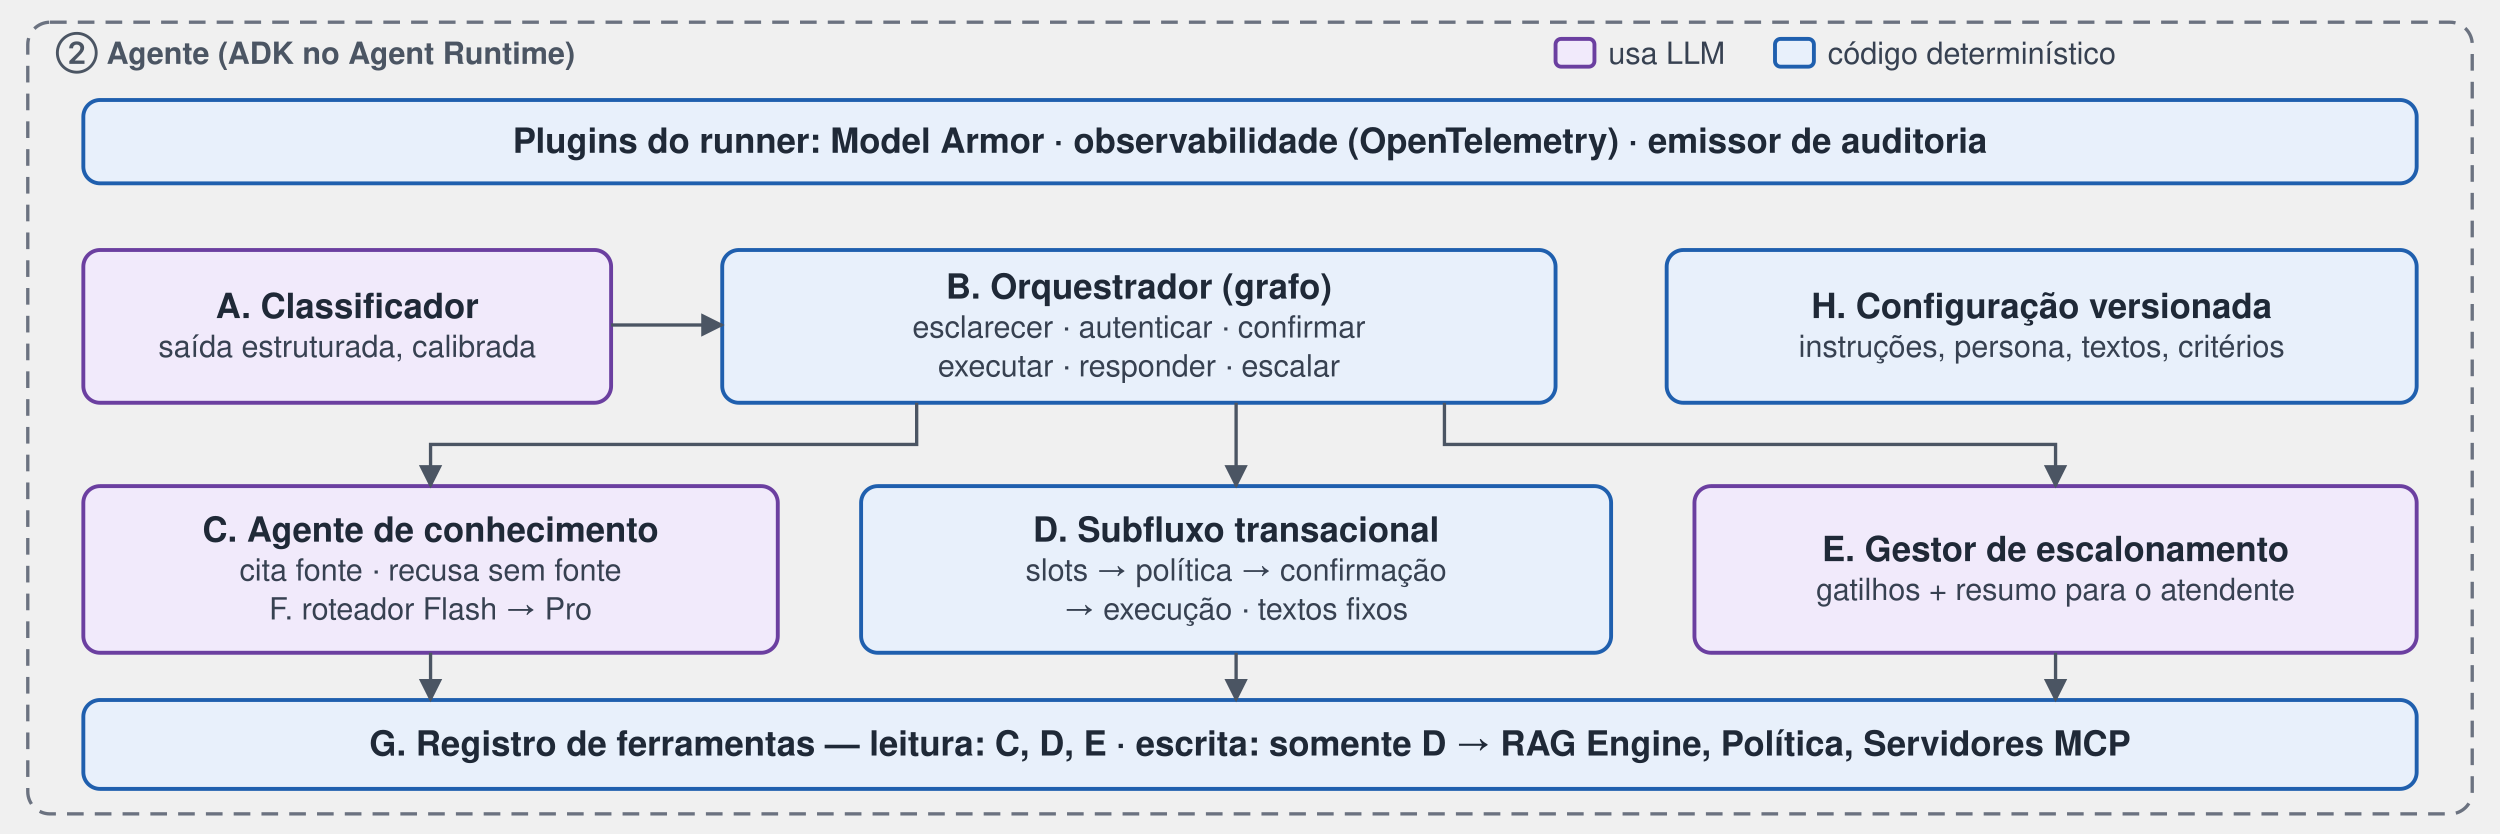
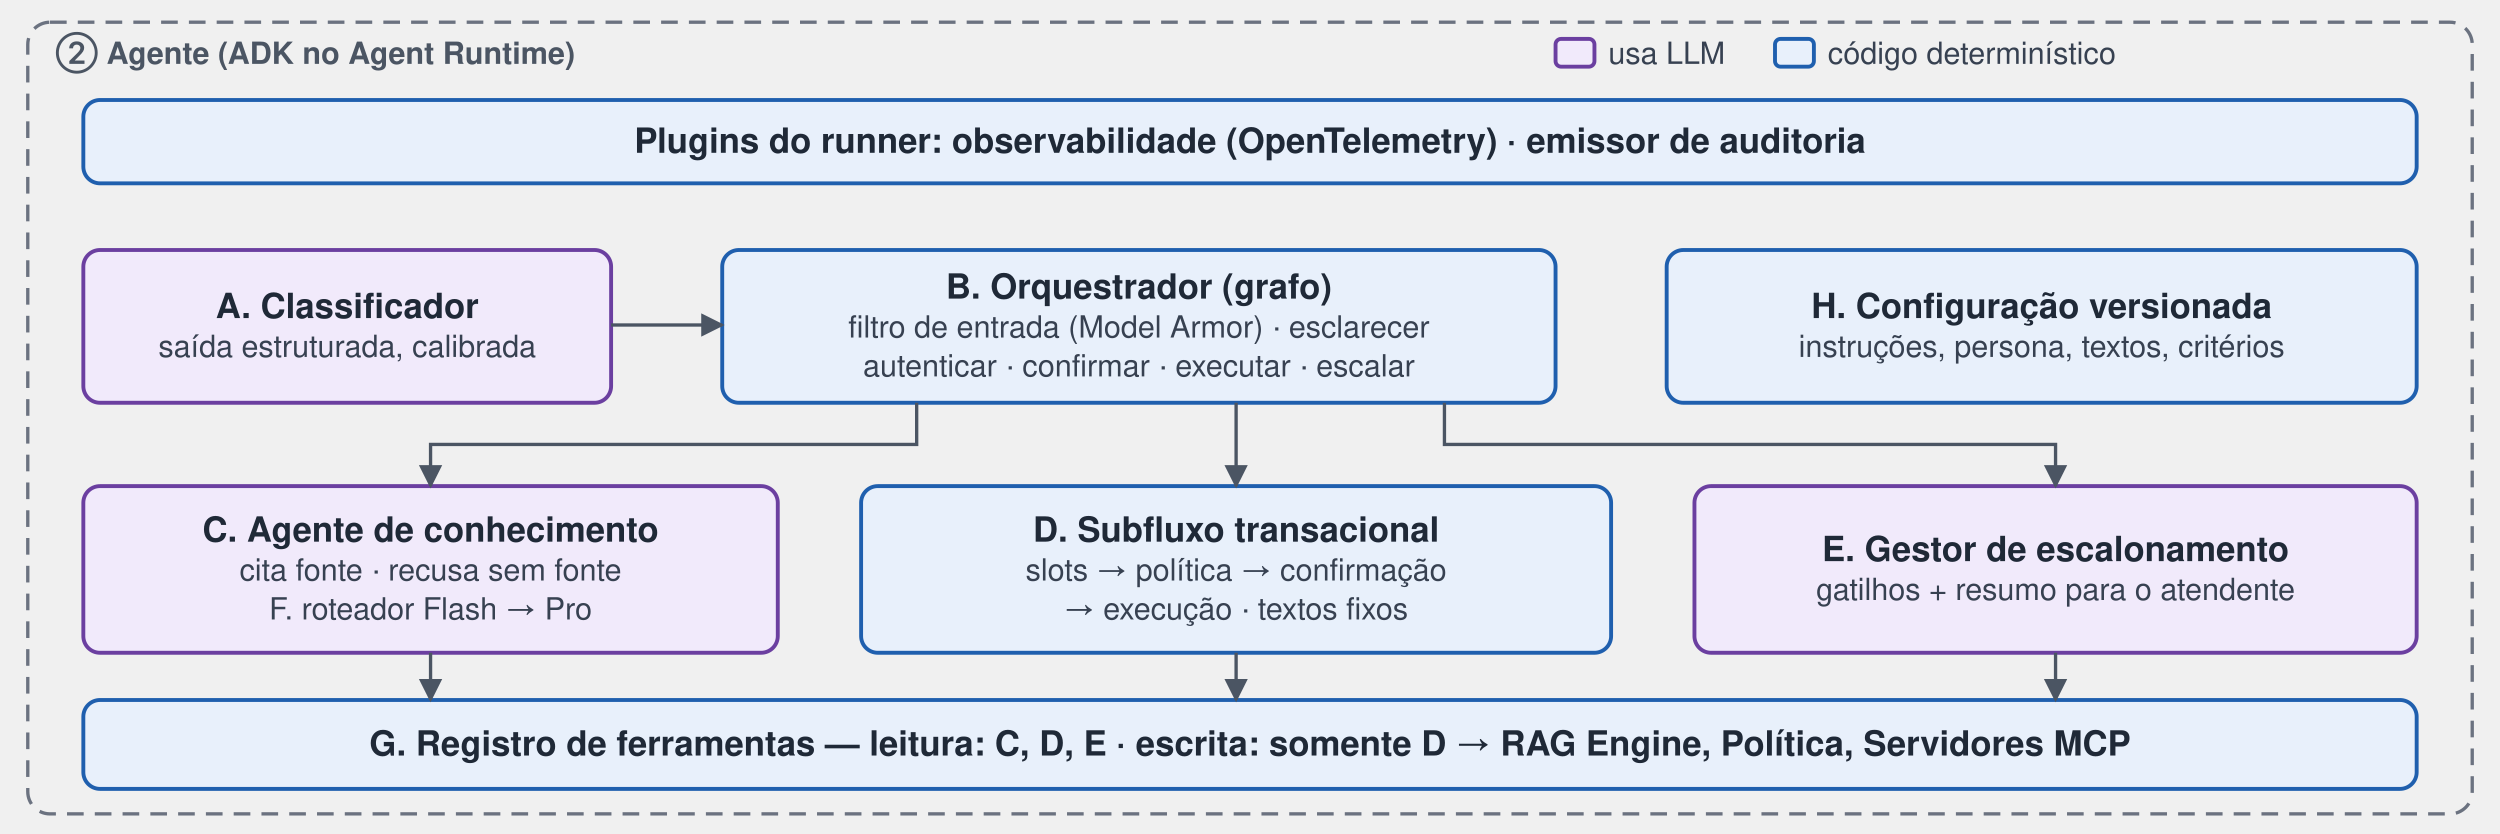
<svg xmlns="http://www.w3.org/2000/svg" viewBox="0 0 900 300" width="100%">
  <style>
  text { font-family: -apple-system, "Helvetica Neue", Helvetica, Arial, sans-serif; fill: #1f2937; }
  .t { font-size: 12.5px; font-weight: 600; }
  .s { font-size: 11px; fill: #374151; }
  .l { font-size: 10.5px; fill: #374151; paint-order: stroke; stroke: #fff; stroke-width: 4px; }
  .b { font-size: 11px; font-weight: 600; fill: #4b5563; }
  .new { fill: #e8f0fb; stroke: #1f5fae; stroke-width: 1.4; }
  .llm { fill: #f1eafb; stroke: #6b3fa0; stroke-width: 1.4; }
  .exist { fill: #eef0f3; stroke: #8a8f98; stroke-width: 1.2; stroke-dasharray: 4 3; }
  .ext { fill: #ffffff; stroke: #4b5563; stroke-width: 1.2; }
  .person { fill: #fff7e6; stroke: #b7791f; stroke-width: 1.2; }
  .bound { fill: none; stroke: #6b7280; stroke-width: 1.2; stroke-dasharray: 6 4; }
  .a { fill: none; stroke: #4b5563; stroke-width: 1.2; }
  .ad { fill: none; stroke: #4b5563; stroke-width: 1.2; stroke-dasharray: 4 3; }
  .life { stroke: #9ca3af; stroke-width: 1; stroke-dasharray: 3 3; }
</style>
  <defs>
    <marker id="m" viewBox="0 0 10 10" refX="9" refY="5" markerWidth="7" markerHeight="7" orient="auto-start-reverse">
      <path d="M0,0 L10,5 L0,10 z" fill="#4b5563" />
    </marker>
  </defs>
  <rect x="10" y="8" width="880" height="285" rx="8" class="bound" />
  <text x="20" y="23" class="b">② Agente (ADK no Agent Runtime)</text>
  <rect x="560" y="14" width="14" height="10" rx="2" class="llm" />
  <text x="579" y="23" text-anchor="start" class="s">usa LLM</text>
  <rect x="639" y="14" width="14" height="10" rx="2" class="new" />
  <text x="658" y="23" text-anchor="start" class="s">código determinístico</text>
  <rect x="30" y="36" width="840" height="30" rx="6" class="new" />
-   <text x="450.0" y="55.0" text-anchor="middle" class="t">Plugins do runner: Model Armor · observabilidade (OpenTelemetry) · emissor de auditoria</text>
+   <text x="450.0" y="55.0" text-anchor="middle" class="t">Plugins do runner: observabilidade (OpenTelemetry) · emissor de auditoria</text>
  <rect x="30" y="90" width="190" height="55" rx="6" class="llm" />
  <text x="125.0" y="114.5" text-anchor="middle" class="t">A. Classificador</text>
  <text x="125.0" y="128.5" text-anchor="middle" class="s">saída estruturada, calibrada</text>
  <rect x="260" y="90" width="300" height="55" rx="6" class="new" />
  <text x="410.0" y="107.5" text-anchor="middle" class="t">B. Orquestrador (grafo)</text>
-   <text x="410.0" y="121.5" text-anchor="middle" class="s">esclarecer · autenticar · confirmar</text>
-   <text x="410.0" y="135.5" text-anchor="middle" class="s">executar · responder · escalar</text>
+   <text x="410.0" y="121.5" text-anchor="middle" class="s">filtro de entrada (Model Armor) · esclarecer</text>
+   <text x="410.0" y="135.5" text-anchor="middle" class="s">autenticar · confirmar · executar · escalar</text>
  <rect x="600" y="90" width="270" height="55" rx="6" class="new" />
  <text x="735.0" y="114.5" text-anchor="middle" class="t">H. Configuração versionada</text>
  <text x="735.0" y="128.5" text-anchor="middle" class="s">instruções, persona, textos, critérios</text>
  <rect x="30" y="175" width="250" height="60" rx="6" class="llm" />
  <text x="155.0" y="195.0" text-anchor="middle" class="t">C. Agente de conhecimento</text>
  <text x="155.0" y="209.0" text-anchor="middle" class="s">cita fonte · recusa sem fonte</text>
  <text x="155.0" y="223.0" text-anchor="middle" class="s">F. roteador Flash → Pro</text>
  <rect x="310" y="175" width="270" height="60" rx="6" class="new" />
  <text x="445.0" y="195.0" text-anchor="middle" class="t">D. Subfluxo transacional</text>
  <text x="445.0" y="209.0" text-anchor="middle" class="s">slots → política → confirmação</text>
  <text x="445.0" y="223.0" text-anchor="middle" class="s">→ execução · textos fixos</text>
  <rect x="610" y="175" width="260" height="60" rx="6" class="llm" />
  <text x="740.0" y="202.0" text-anchor="middle" class="t">E. Gestor de escalonamento</text>
  <text x="740.0" y="216.0" text-anchor="middle" class="s">gatilhos + resumo para o atendente</text>
  <rect x="30" y="252" width="840" height="32" rx="6" class="new" />
  <text x="450.0" y="272.0" text-anchor="middle" class="t">G. Registro de ferramentas — leitura: C, D, E · escrita: somente D → RAG Engine, Política, Servidores MCP</text>
  <polyline points="220,117 260,117" class="a" marker-end="url(#m)" />
  <polyline points="330,145 330,160 155,160 155,175" class="a" marker-end="url(#m)" />
  <polyline points="445,145 445,175" class="a" marker-end="url(#m)" />
  <polyline points="520,145 520,160 740,160 740,175" class="a" marker-end="url(#m)" />
  <polyline points="155,235 155,252" class="a" marker-end="url(#m)" />
  <polyline points="445,235 445,252" class="a" marker-end="url(#m)" />
  <polyline points="740,235 740,252" class="a" marker-end="url(#m)" />
</svg>
